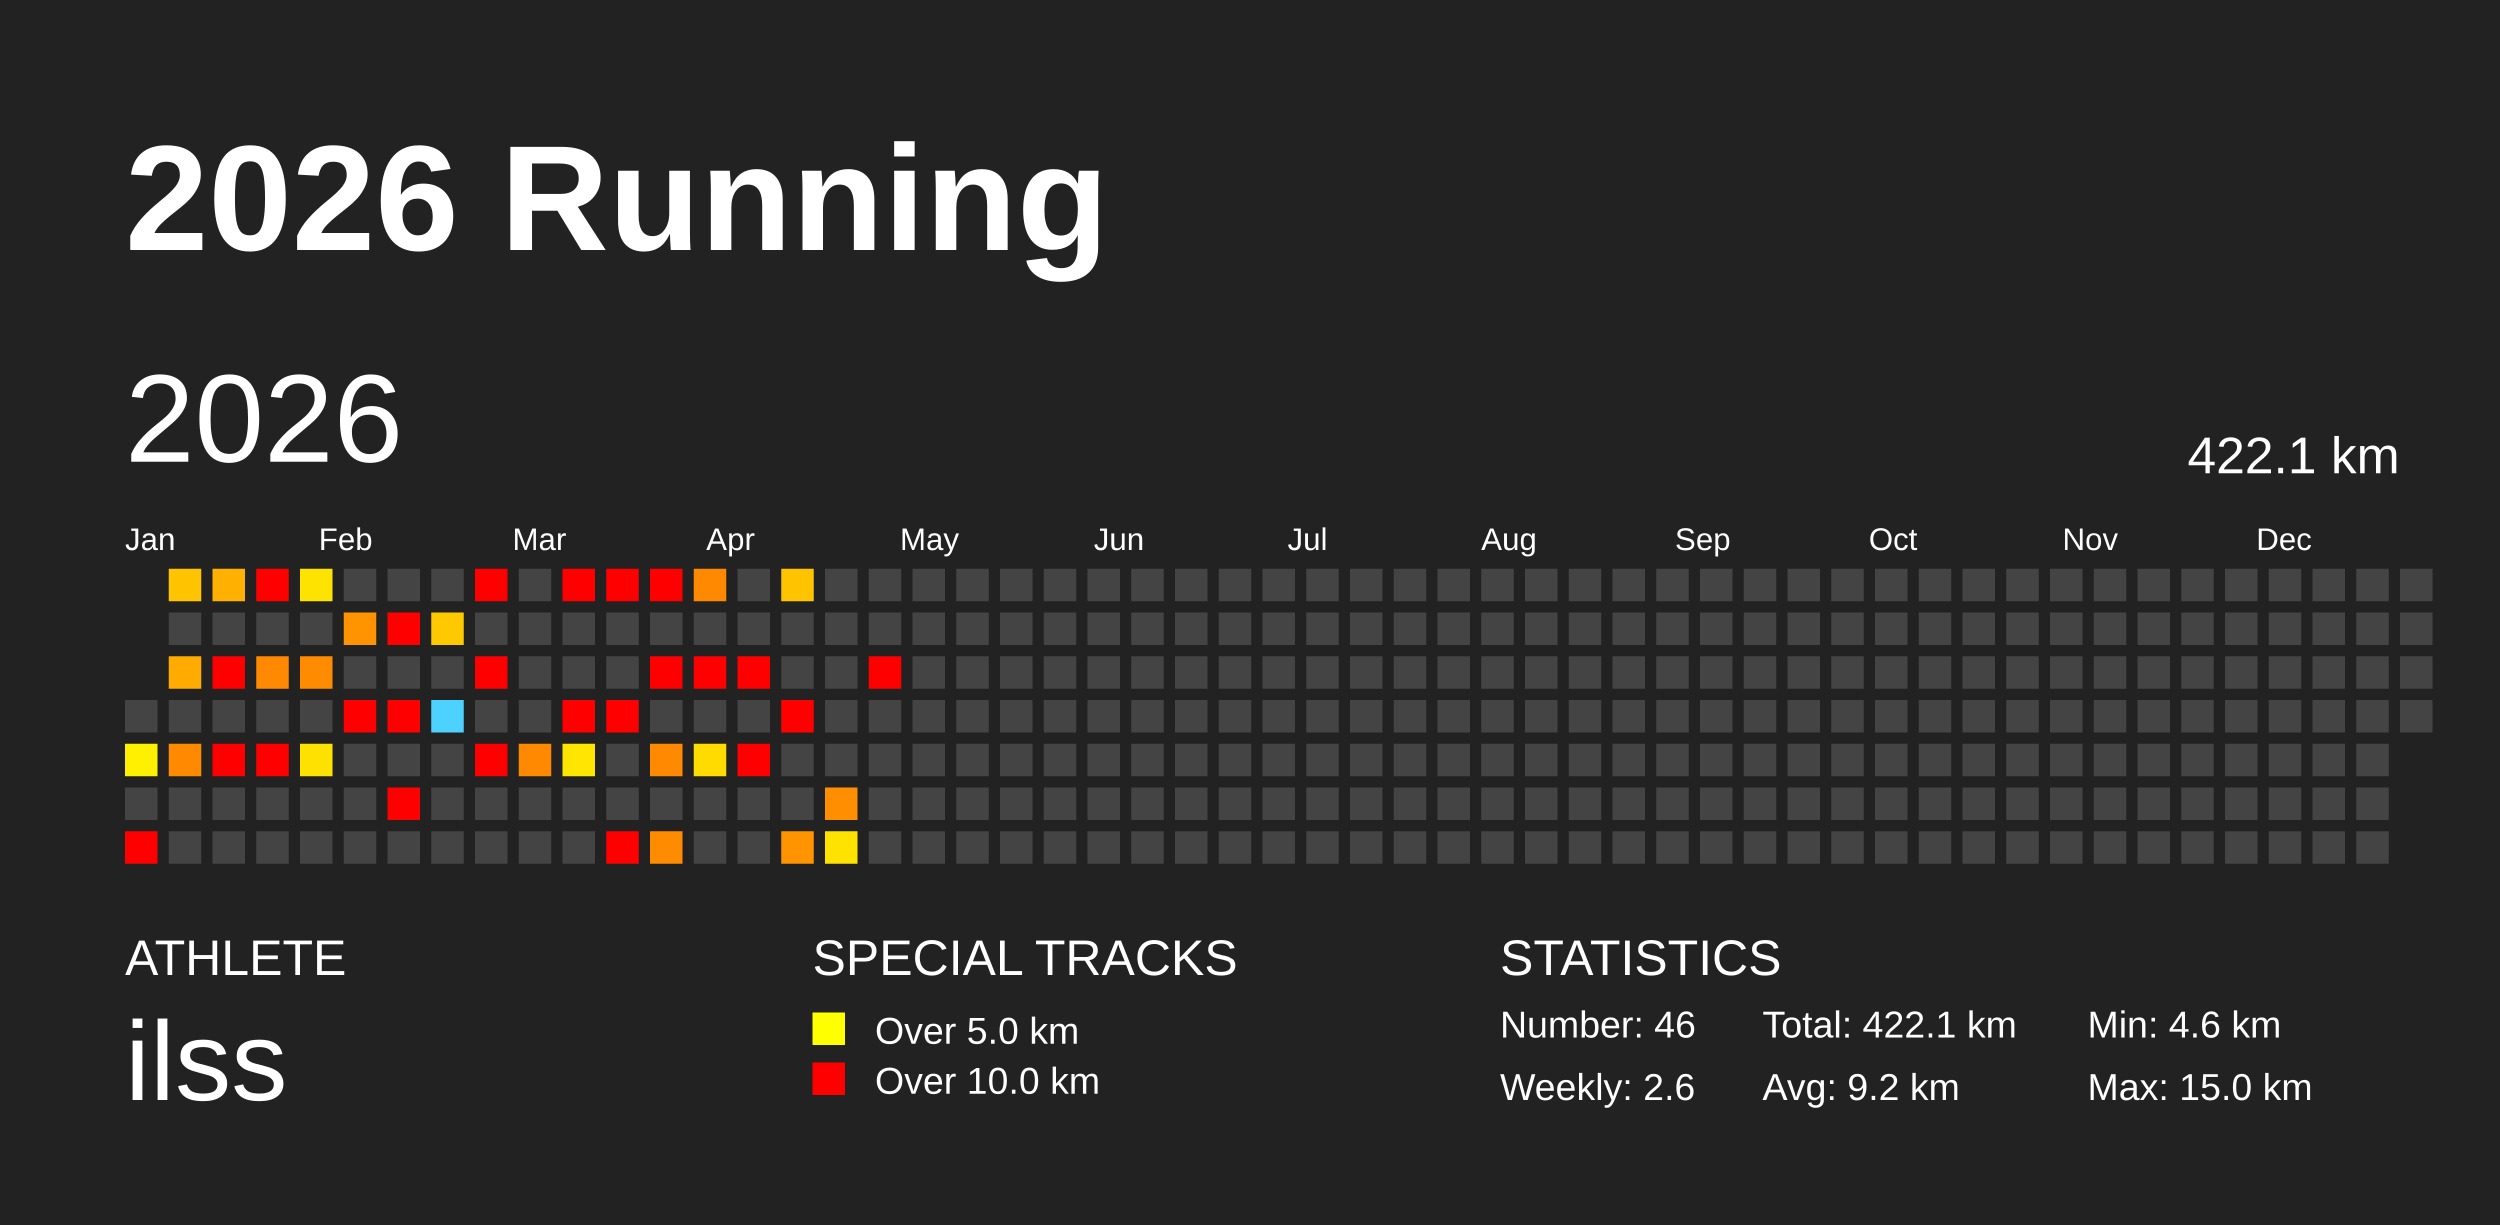
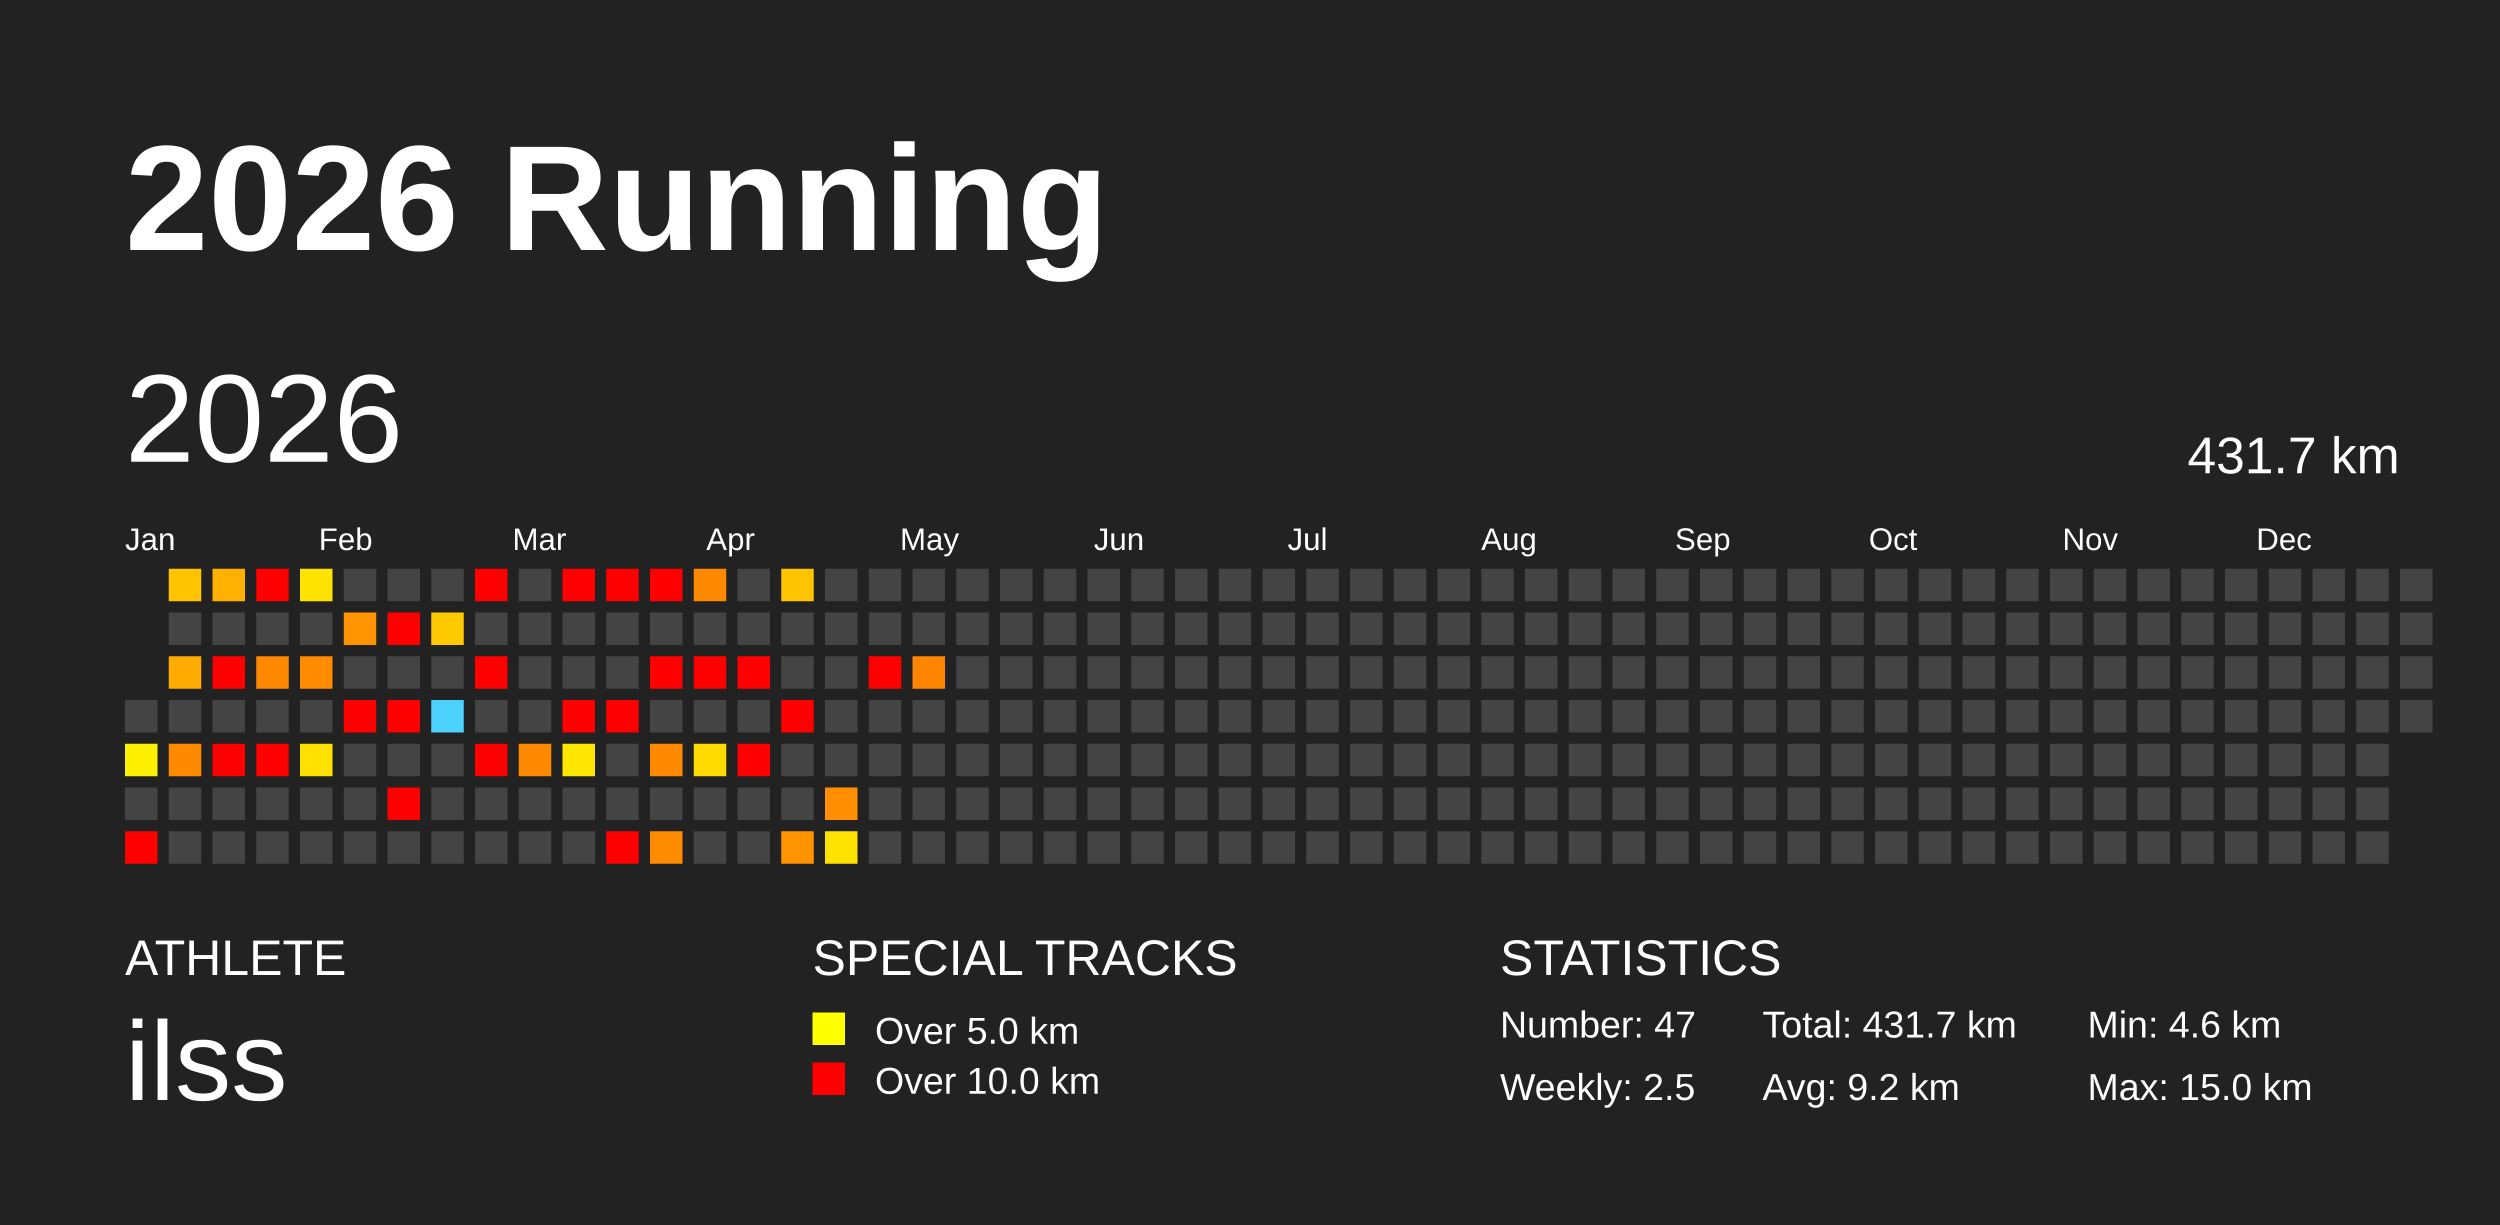
<svg xmlns="http://www.w3.org/2000/svg" baseProfile="full" height="98mm" version="1.1" viewBox="0,0,200,98" width="200mm">
  <defs />
  <rect fill="#222222" height="98" width="200" x="0" y="0" />
  <text fill="#FFFFFF" style="font-size:12px; font-family:Arial; font-weight:bold;" x="10" y="20">2026 Running</text>
  <text fill="#FFFFFF" style="font-size:4px; font-family:Arial" x="10" y="78">ATHLETE</text>
  <text fill="#FFFFFF" style="font-size:9px; font-family:Arial" x="10" y="88">ilss</text>
  <text fill="#FFFFFF" style="font-size:4px; font-family:Arial" x="65" y="78">SPECIAL TRACKS</text>
  <rect fill="yellow" height="2.6" width="2.6" x="65" y="81" />
  <text fill="#FFFFFF" style="font-size:3px; font-family:Arial" x="70" y="83.5">Over 5.0 km</text>
  <rect fill="red" height="2.6" width="2.6" x="65" y="85" />
  <text fill="#FFFFFF" style="font-size:3px; font-family:Arial" x="70" y="87.5">Over 10.0 km</text>
  <text fill="#FFFFFF" style="font-size:4px; font-family:Arial" x="120" y="78">STATISTICS</text>
-   <text fill="#FFFFFF" style="font-size:3px; font-family:Arial" x="120" y="83">Number: 46</text>
-   <text fill="#FFFFFF" style="font-size:3px; font-family:Arial" x="120" y="88">Weekly: 2.6</text>
-   <text fill="#FFFFFF" style="font-size:3px; font-family:Arial" x="141" y="83">Total: 422.1 km</text>
+   <text fill="#FFFFFF" style="font-size:3px; font-family:Arial" x="120" y="83">Number: 47</text>
+   <text fill="#FFFFFF" style="font-size:3px; font-family:Arial" x="120" y="88">Weekly: 2.5</text>
+   <text fill="#FFFFFF" style="font-size:3px; font-family:Arial" x="141" y="83">Total: 431.7 km</text>
  <text fill="#FFFFFF" style="font-size:3px; font-family:Arial" x="141" y="88">Avg: 9.2 km</text>
  <text fill="#FFFFFF" style="font-size:3px; font-family:Arial" x="167" y="83">Min: 4.6 km</text>
  <text fill="#FFFFFF" style="font-size:3px; font-family:Arial" x="167" y="88">Max: 15.0 km</text>
  <text dominant-baseline="hanging" fill="#FFFFFF" style="font-size:10.0px; font-family:Arial;" x="10" y="30">2026</text>
-   <text dominant-baseline="hanging" fill="#FFFFFF" style="font-size:4.125px; font-family:Arial;" x="175" y="35">422.1 km</text>
+   <text dominant-baseline="hanging" fill="#FFFFFF" style="font-size:4.125px; font-family:Arial;" x="175" y="35">431.7 km</text>
  <text fill="#FFFFFF" style="font-size:2.5px; font-family:Arial" x="10.0" y="44">Jan</text>
  <text fill="#FFFFFF" style="font-size:2.5px; font-family:Arial" x="25.5" y="44">Feb</text>
  <text fill="#FFFFFF" style="font-size:2.5px; font-family:Arial" x="41.0" y="44">Mar</text>
  <text fill="#FFFFFF" style="font-size:2.5px; font-family:Arial" x="56.5" y="44">Apr</text>
  <text fill="#FFFFFF" style="font-size:2.5px; font-family:Arial" x="72.0" y="44">May</text>
  <text fill="#FFFFFF" style="font-size:2.5px; font-family:Arial" x="87.5" y="44">Jun</text>
  <text fill="#FFFFFF" style="font-size:2.5px; font-family:Arial" x="103.0" y="44">Jul</text>
  <text fill="#FFFFFF" style="font-size:2.5px; font-family:Arial" x="118.5" y="44">Aug</text>
  <text fill="#FFFFFF" style="font-size:2.5px; font-family:Arial" x="134.0" y="44">Sep</text>
  <text fill="#FFFFFF" style="font-size:2.5px; font-family:Arial" x="149.5" y="44">Oct</text>
  <text fill="#FFFFFF" style="font-size:2.5px; font-family:Arial" x="165.0" y="44">Nov</text>
  <text fill="#FFFFFF" style="font-size:2.5px; font-family:Arial" x="180.5" y="44">Dec</text>
  <rect fill="#444444" height="2.6" width="2.6" x="10.0" y="56.0" />
  <rect fill="#ffef00" height="2.6" width="2.6" x="10.0" y="59.5" />
  <rect fill="#444444" height="2.6" width="2.6" x="10.0" y="63.0" />
  <rect fill="red" height="2.6" width="2.6" x="10.0" y="66.5" />
  <rect fill="#ffc300" height="2.6" width="2.6" x="13.5" y="45.5" />
  <rect fill="#444444" height="2.6" width="2.6" x="13.5" y="49.0" />
  <rect fill="#ffab00" height="2.6" width="2.6" x="13.5" y="52.5" />
  <rect fill="#444444" height="2.6" width="2.6" x="13.5" y="56.0" />
  <rect fill="#ff8a00" height="2.6" width="2.6" x="13.5" y="59.5" />
  <rect fill="#444444" height="2.6" width="2.6" x="13.5" y="63.0" />
  <rect fill="#444444" height="2.6" width="2.6" x="13.5" y="66.5" />
  <rect fill="#ffb000" height="2.6" width="2.6" x="17.0" y="45.5" />
  <rect fill="#444444" height="2.6" width="2.6" x="17.0" y="49.0" />
  <rect fill="red" height="2.6" width="2.6" x="17.0" y="52.5" />
  <rect fill="#444444" height="2.6" width="2.6" x="17.0" y="56.0" />
  <rect fill="red" height="2.6" width="2.6" x="17.0" y="59.5" />
  <rect fill="#444444" height="2.6" width="2.6" x="17.0" y="63.0" />
  <rect fill="#444444" height="2.6" width="2.6" x="17.0" y="66.5" />
  <rect fill="red" height="2.6" width="2.6" x="20.5" y="45.5" />
  <rect fill="#444444" height="2.6" width="2.6" x="20.5" y="49.0" />
  <rect fill="#ff8900" height="2.6" width="2.6" x="20.5" y="52.5" />
  <rect fill="#444444" height="2.6" width="2.6" x="20.5" y="56.0" />
  <rect fill="red" height="2.6" width="2.6" x="20.5" y="59.5" />
  <rect fill="#444444" height="2.6" width="2.6" x="20.5" y="63.0" />
  <rect fill="#444444" height="2.6" width="2.6" x="20.5" y="66.5" />
  <rect fill="#ffe300" height="2.6" width="2.6" x="24.0" y="45.5" />
  <rect fill="#444444" height="2.6" width="2.6" x="24.0" y="49.0" />
  <rect fill="#ff8b00" height="2.6" width="2.6" x="24.0" y="52.5" />
  <rect fill="#444444" height="2.6" width="2.6" x="24.0" y="56.0" />
  <rect fill="#ffe100" height="2.6" width="2.6" x="24.0" y="59.5" />
  <rect fill="#444444" height="2.6" width="2.6" x="24.0" y="63.0" />
  <rect fill="#444444" height="2.6" width="2.6" x="24.0" y="66.5" />
  <rect fill="#444444" height="2.6" width="2.6" x="27.5" y="45.5" />
  <rect fill="#ff9300" height="2.6" width="2.6" x="27.5" y="49.0" />
  <rect fill="#444444" height="2.6" width="2.6" x="27.5" y="52.5" />
  <rect fill="red" height="2.6" width="2.6" x="27.5" y="56.0" />
  <rect fill="#444444" height="2.6" width="2.6" x="27.5" y="59.5" />
  <rect fill="#444444" height="2.6" width="2.6" x="27.5" y="63.0" />
  <rect fill="#444444" height="2.6" width="2.6" x="27.5" y="66.5" />
  <rect fill="#444444" height="2.6" width="2.6" x="31.0" y="45.5" />
  <rect fill="red" height="2.6" width="2.6" x="31.0" y="49.0" />
  <rect fill="#444444" height="2.6" width="2.6" x="31.0" y="52.5" />
  <rect fill="red" height="2.6" width="2.6" x="31.0" y="56.0" />
  <rect fill="#444444" height="2.6" width="2.6" x="31.0" y="59.5" />
  <rect fill="red" height="2.6" width="2.6" x="31.0" y="63.0" />
  <rect fill="#444444" height="2.6" width="2.6" x="31.0" y="66.5" />
  <rect fill="#444444" height="2.6" width="2.6" x="34.5" y="45.5" />
  <rect fill="#ffc900" height="2.6" width="2.6" x="34.5" y="49.0" />
  <rect fill="#444444" height="2.6" width="2.6" x="34.5" y="52.5" />
  <rect fill="#4dd2ff" height="2.6" width="2.6" x="34.5" y="56.0" />
  <rect fill="#444444" height="2.6" width="2.6" x="34.5" y="59.5" />
  <rect fill="#444444" height="2.6" width="2.6" x="34.5" y="63.0" />
  <rect fill="#444444" height="2.6" width="2.6" x="34.5" y="66.5" />
  <rect fill="red" height="2.6" width="2.6" x="38.0" y="45.5" />
  <rect fill="#444444" height="2.6" width="2.6" x="38.0" y="49.0" />
  <rect fill="red" height="2.6" width="2.6" x="38.0" y="52.5" />
  <rect fill="#444444" height="2.6" width="2.6" x="38.0" y="56.0" />
  <rect fill="red" height="2.6" width="2.6" x="38.0" y="59.5" />
  <rect fill="#444444" height="2.6" width="2.6" x="38.0" y="63.0" />
  <rect fill="#444444" height="2.6" width="2.6" x="38.0" y="66.5" />
  <rect fill="#444444" height="2.6" width="2.6" x="41.5" y="45.5" />
  <rect fill="#444444" height="2.6" width="2.6" x="41.5" y="49.0" />
  <rect fill="#444444" height="2.6" width="2.6" x="41.5" y="52.5" />
  <rect fill="#444444" height="2.6" width="2.6" x="41.5" y="56.0" />
  <rect fill="#ff8900" height="2.6" width="2.6" x="41.5" y="59.5" />
  <rect fill="#444444" height="2.6" width="2.6" x="41.5" y="63.0" />
  <rect fill="#444444" height="2.6" width="2.6" x="41.5" y="66.5" />
  <rect fill="red" height="2.6" width="2.6" x="45.0" y="45.5" />
  <rect fill="#444444" height="2.6" width="2.6" x="45.0" y="49.0" />
  <rect fill="#444444" height="2.6" width="2.6" x="45.0" y="52.5" />
  <rect fill="red" height="2.6" width="2.6" x="45.0" y="56.0" />
  <rect fill="#ffe500" height="2.6" width="2.6" x="45.0" y="59.5" />
  <rect fill="#444444" height="2.6" width="2.6" x="45.0" y="63.0" />
  <rect fill="#444444" height="2.6" width="2.6" x="45.0" y="66.5" />
  <rect fill="red" height="2.6" width="2.6" x="48.5" y="45.5" />
  <rect fill="#444444" height="2.6" width="2.6" x="48.5" y="49.0" />
  <rect fill="#444444" height="2.6" width="2.6" x="48.5" y="52.5" />
  <rect fill="red" height="2.6" width="2.6" x="48.5" y="56.0" />
  <rect fill="#444444" height="2.6" width="2.6" x="48.5" y="59.5" />
  <rect fill="#444444" height="2.6" width="2.6" x="48.5" y="63.0" />
  <rect fill="red" height="2.6" width="2.6" x="48.5" y="66.5" />
  <rect fill="red" height="2.6" width="2.6" x="52.0" y="45.5" />
  <rect fill="#444444" height="2.6" width="2.6" x="52.0" y="49.0" />
  <rect fill="red" height="2.6" width="2.6" x="52.0" y="52.5" />
  <rect fill="#444444" height="2.6" width="2.6" x="52.0" y="56.0" />
  <rect fill="#ff8900" height="2.6" width="2.6" x="52.0" y="59.5" />
  <rect fill="#444444" height="2.6" width="2.6" x="52.0" y="63.0" />
  <rect fill="#ff8c00" height="2.6" width="2.6" x="52.0" y="66.5" />
  <rect fill="#ff8900" height="2.6" width="2.6" x="55.5" y="45.5" />
  <rect fill="#444444" height="2.6" width="2.6" x="55.5" y="49.0" />
  <rect fill="red" height="2.6" width="2.6" x="55.5" y="52.5" />
  <rect fill="#444444" height="2.6" width="2.6" x="55.5" y="56.0" />
  <rect fill="#ffdb00" height="2.6" width="2.6" x="55.5" y="59.5" />
  <rect fill="#444444" height="2.6" width="2.6" x="55.5" y="63.0" />
  <rect fill="#444444" height="2.6" width="2.6" x="55.5" y="66.5" />
  <rect fill="#444444" height="2.6" width="2.6" x="59.0" y="45.5" />
  <rect fill="#444444" height="2.6" width="2.6" x="59.0" y="49.0" />
  <rect fill="red" height="2.6" width="2.6" x="59.0" y="52.5" />
  <rect fill="#444444" height="2.6" width="2.6" x="59.0" y="56.0" />
  <rect fill="red" height="2.6" width="2.6" x="59.0" y="59.5" />
  <rect fill="#444444" height="2.6" width="2.6" x="59.0" y="63.0" />
  <rect fill="#444444" height="2.6" width="2.6" x="59.0" y="66.5" />
  <rect fill="#ffc300" height="2.6" width="2.6" x="62.5" y="45.5" />
  <rect fill="#444444" height="2.6" width="2.6" x="62.5" y="49.0" />
  <rect fill="#444444" height="2.6" width="2.6" x="62.5" y="52.5" />
  <rect fill="red" height="2.6" width="2.6" x="62.5" y="56.0" />
  <rect fill="#444444" height="2.6" width="2.6" x="62.5" y="59.5" />
  <rect fill="#444444" height="2.6" width="2.6" x="62.5" y="63.0" />
  <rect fill="#ff9300" height="2.6" width="2.6" x="62.5" y="66.5" />
  <rect fill="#444444" height="2.6" width="2.6" x="66.0" y="45.5" />
  <rect fill="#444444" height="2.6" width="2.6" x="66.0" y="49.0" />
  <rect fill="#444444" height="2.6" width="2.6" x="66.0" y="52.5" />
  <rect fill="#444444" height="2.6" width="2.6" x="66.0" y="56.0" />
  <rect fill="#444444" height="2.6" width="2.6" x="66.0" y="59.5" />
  <rect fill="#ff8e00" height="2.6" width="2.6" x="66.0" y="63.0" />
  <rect fill="#ffe300" height="2.6" width="2.6" x="66.0" y="66.5" />
  <rect fill="#444444" height="2.6" width="2.6" x="69.5" y="45.5" />
  <rect fill="#444444" height="2.6" width="2.6" x="69.5" y="49.0" />
  <rect fill="red" height="2.6" width="2.6" x="69.5" y="52.5" />
  <rect fill="#444444" height="2.6" width="2.6" x="69.5" y="56.0" />
  <rect fill="#444444" height="2.6" width="2.6" x="69.5" y="59.5" />
  <rect fill="#444444" height="2.6" width="2.6" x="69.5" y="63.0" />
  <rect fill="#444444" height="2.6" width="2.6" x="69.5" y="66.5" />
  <rect fill="#444444" height="2.6" width="2.6" x="73.0" y="45.5" />
  <rect fill="#444444" height="2.6" width="2.6" x="73.0" y="49.0" />
-   <rect fill="#444444" height="2.6" width="2.6" x="73.0" y="52.5" />
+   <rect fill="#ff8600" height="2.6" width="2.6" x="73.0" y="52.5" />
  <rect fill="#444444" height="2.6" width="2.6" x="73.0" y="56.0" />
  <rect fill="#444444" height="2.6" width="2.6" x="73.0" y="59.5" />
  <rect fill="#444444" height="2.6" width="2.6" x="73.0" y="63.0" />
  <rect fill="#444444" height="2.6" width="2.6" x="73.0" y="66.5" />
  <rect fill="#444444" height="2.6" width="2.6" x="76.5" y="45.5" />
  <rect fill="#444444" height="2.6" width="2.6" x="76.5" y="49.0" />
  <rect fill="#444444" height="2.6" width="2.6" x="76.5" y="52.5" />
  <rect fill="#444444" height="2.6" width="2.6" x="76.5" y="56.0" />
  <rect fill="#444444" height="2.6" width="2.6" x="76.5" y="59.5" />
  <rect fill="#444444" height="2.6" width="2.6" x="76.5" y="63.0" />
  <rect fill="#444444" height="2.6" width="2.6" x="76.5" y="66.5" />
  <rect fill="#444444" height="2.6" width="2.6" x="80.0" y="45.5" />
  <rect fill="#444444" height="2.6" width="2.6" x="80.0" y="49.0" />
  <rect fill="#444444" height="2.6" width="2.6" x="80.0" y="52.5" />
  <rect fill="#444444" height="2.6" width="2.6" x="80.0" y="56.0" />
  <rect fill="#444444" height="2.6" width="2.6" x="80.0" y="59.5" />
  <rect fill="#444444" height="2.6" width="2.6" x="80.0" y="63.0" />
  <rect fill="#444444" height="2.6" width="2.6" x="80.0" y="66.5" />
  <rect fill="#444444" height="2.6" width="2.6" x="83.5" y="45.5" />
  <rect fill="#444444" height="2.6" width="2.6" x="83.5" y="49.0" />
  <rect fill="#444444" height="2.6" width="2.6" x="83.5" y="52.5" />
  <rect fill="#444444" height="2.6" width="2.6" x="83.5" y="56.0" />
  <rect fill="#444444" height="2.6" width="2.6" x="83.5" y="59.5" />
  <rect fill="#444444" height="2.6" width="2.6" x="83.5" y="63.0" />
  <rect fill="#444444" height="2.6" width="2.6" x="83.5" y="66.5" />
  <rect fill="#444444" height="2.6" width="2.6" x="87.0" y="45.5" />
  <rect fill="#444444" height="2.6" width="2.6" x="87.0" y="49.0" />
  <rect fill="#444444" height="2.6" width="2.6" x="87.0" y="52.5" />
  <rect fill="#444444" height="2.6" width="2.6" x="87.0" y="56.0" />
  <rect fill="#444444" height="2.6" width="2.6" x="87.0" y="59.5" />
  <rect fill="#444444" height="2.6" width="2.6" x="87.0" y="63.0" />
  <rect fill="#444444" height="2.6" width="2.6" x="87.0" y="66.5" />
  <rect fill="#444444" height="2.6" width="2.6" x="90.5" y="45.5" />
  <rect fill="#444444" height="2.6" width="2.6" x="90.5" y="49.0" />
  <rect fill="#444444" height="2.6" width="2.6" x="90.5" y="52.5" />
  <rect fill="#444444" height="2.6" width="2.6" x="90.5" y="56.0" />
  <rect fill="#444444" height="2.6" width="2.6" x="90.5" y="59.5" />
  <rect fill="#444444" height="2.6" width="2.6" x="90.5" y="63.0" />
  <rect fill="#444444" height="2.6" width="2.6" x="90.5" y="66.5" />
  <rect fill="#444444" height="2.6" width="2.6" x="94.0" y="45.5" />
  <rect fill="#444444" height="2.6" width="2.6" x="94.0" y="49.0" />
  <rect fill="#444444" height="2.6" width="2.6" x="94.0" y="52.5" />
  <rect fill="#444444" height="2.6" width="2.6" x="94.0" y="56.0" />
  <rect fill="#444444" height="2.6" width="2.6" x="94.0" y="59.5" />
  <rect fill="#444444" height="2.6" width="2.6" x="94.0" y="63.0" />
  <rect fill="#444444" height="2.6" width="2.6" x="94.0" y="66.5" />
  <rect fill="#444444" height="2.6" width="2.6" x="97.5" y="45.5" />
  <rect fill="#444444" height="2.6" width="2.6" x="97.5" y="49.0" />
  <rect fill="#444444" height="2.6" width="2.6" x="97.5" y="52.5" />
  <rect fill="#444444" height="2.6" width="2.6" x="97.5" y="56.0" />
  <rect fill="#444444" height="2.6" width="2.6" x="97.5" y="59.5" />
  <rect fill="#444444" height="2.6" width="2.6" x="97.5" y="63.0" />
  <rect fill="#444444" height="2.6" width="2.6" x="97.5" y="66.5" />
  <rect fill="#444444" height="2.6" width="2.6" x="101.0" y="45.5" />
  <rect fill="#444444" height="2.6" width="2.6" x="101.0" y="49.0" />
  <rect fill="#444444" height="2.6" width="2.6" x="101.0" y="52.5" />
  <rect fill="#444444" height="2.6" width="2.6" x="101.0" y="56.0" />
  <rect fill="#444444" height="2.6" width="2.6" x="101.0" y="59.5" />
  <rect fill="#444444" height="2.6" width="2.6" x="101.0" y="63.0" />
  <rect fill="#444444" height="2.6" width="2.6" x="101.0" y="66.5" />
  <rect fill="#444444" height="2.6" width="2.6" x="104.5" y="45.5" />
  <rect fill="#444444" height="2.6" width="2.6" x="104.5" y="49.0" />
  <rect fill="#444444" height="2.6" width="2.6" x="104.5" y="52.5" />
  <rect fill="#444444" height="2.6" width="2.6" x="104.5" y="56.0" />
  <rect fill="#444444" height="2.6" width="2.6" x="104.5" y="59.5" />
  <rect fill="#444444" height="2.6" width="2.6" x="104.5" y="63.0" />
  <rect fill="#444444" height="2.6" width="2.6" x="104.5" y="66.5" />
  <rect fill="#444444" height="2.6" width="2.6" x="108.0" y="45.5" />
  <rect fill="#444444" height="2.6" width="2.6" x="108.0" y="49.0" />
  <rect fill="#444444" height="2.6" width="2.6" x="108.0" y="52.5" />
  <rect fill="#444444" height="2.6" width="2.6" x="108.0" y="56.0" />
  <rect fill="#444444" height="2.6" width="2.6" x="108.0" y="59.5" />
  <rect fill="#444444" height="2.6" width="2.6" x="108.0" y="63.0" />
  <rect fill="#444444" height="2.6" width="2.6" x="108.0" y="66.5" />
  <rect fill="#444444" height="2.6" width="2.6" x="111.5" y="45.5" />
  <rect fill="#444444" height="2.6" width="2.6" x="111.5" y="49.0" />
  <rect fill="#444444" height="2.6" width="2.6" x="111.5" y="52.5" />
  <rect fill="#444444" height="2.6" width="2.6" x="111.5" y="56.0" />
  <rect fill="#444444" height="2.6" width="2.6" x="111.5" y="59.5" />
  <rect fill="#444444" height="2.6" width="2.6" x="111.5" y="63.0" />
  <rect fill="#444444" height="2.6" width="2.6" x="111.5" y="66.5" />
  <rect fill="#444444" height="2.6" width="2.6" x="115.0" y="45.5" />
  <rect fill="#444444" height="2.6" width="2.6" x="115.0" y="49.0" />
  <rect fill="#444444" height="2.6" width="2.6" x="115.0" y="52.5" />
  <rect fill="#444444" height="2.6" width="2.6" x="115.0" y="56.0" />
  <rect fill="#444444" height="2.6" width="2.6" x="115.0" y="59.5" />
  <rect fill="#444444" height="2.6" width="2.6" x="115.0" y="63.0" />
  <rect fill="#444444" height="2.6" width="2.6" x="115.0" y="66.5" />
  <rect fill="#444444" height="2.6" width="2.6" x="118.5" y="45.5" />
  <rect fill="#444444" height="2.6" width="2.6" x="118.5" y="49.0" />
  <rect fill="#444444" height="2.6" width="2.6" x="118.5" y="52.5" />
  <rect fill="#444444" height="2.6" width="2.6" x="118.5" y="56.0" />
  <rect fill="#444444" height="2.6" width="2.6" x="118.5" y="59.5" />
  <rect fill="#444444" height="2.6" width="2.6" x="118.5" y="63.0" />
  <rect fill="#444444" height="2.6" width="2.6" x="118.5" y="66.5" />
  <rect fill="#444444" height="2.6" width="2.6" x="122.0" y="45.5" />
  <rect fill="#444444" height="2.6" width="2.6" x="122.0" y="49.0" />
  <rect fill="#444444" height="2.6" width="2.6" x="122.0" y="52.5" />
  <rect fill="#444444" height="2.6" width="2.6" x="122.0" y="56.0" />
  <rect fill="#444444" height="2.6" width="2.6" x="122.0" y="59.5" />
  <rect fill="#444444" height="2.6" width="2.6" x="122.0" y="63.0" />
  <rect fill="#444444" height="2.6" width="2.6" x="122.0" y="66.5" />
  <rect fill="#444444" height="2.6" width="2.6" x="125.5" y="45.5" />
  <rect fill="#444444" height="2.6" width="2.6" x="125.5" y="49.0" />
  <rect fill="#444444" height="2.6" width="2.6" x="125.5" y="52.5" />
  <rect fill="#444444" height="2.6" width="2.6" x="125.5" y="56.0" />
  <rect fill="#444444" height="2.6" width="2.6" x="125.5" y="59.5" />
  <rect fill="#444444" height="2.6" width="2.6" x="125.5" y="63.0" />
  <rect fill="#444444" height="2.6" width="2.6" x="125.5" y="66.5" />
  <rect fill="#444444" height="2.6" width="2.6" x="129.0" y="45.5" />
  <rect fill="#444444" height="2.6" width="2.6" x="129.0" y="49.0" />
  <rect fill="#444444" height="2.6" width="2.6" x="129.0" y="52.5" />
  <rect fill="#444444" height="2.6" width="2.6" x="129.0" y="56.0" />
  <rect fill="#444444" height="2.6" width="2.6" x="129.0" y="59.5" />
  <rect fill="#444444" height="2.6" width="2.6" x="129.0" y="63.0" />
  <rect fill="#444444" height="2.6" width="2.6" x="129.0" y="66.5" />
  <rect fill="#444444" height="2.6" width="2.6" x="132.5" y="45.5" />
  <rect fill="#444444" height="2.6" width="2.6" x="132.5" y="49.0" />
  <rect fill="#444444" height="2.6" width="2.6" x="132.5" y="52.5" />
  <rect fill="#444444" height="2.6" width="2.6" x="132.5" y="56.0" />
  <rect fill="#444444" height="2.6" width="2.6" x="132.5" y="59.5" />
  <rect fill="#444444" height="2.6" width="2.6" x="132.5" y="63.0" />
  <rect fill="#444444" height="2.6" width="2.6" x="132.5" y="66.5" />
  <rect fill="#444444" height="2.6" width="2.6" x="136.0" y="45.5" />
  <rect fill="#444444" height="2.6" width="2.6" x="136.0" y="49.0" />
  <rect fill="#444444" height="2.6" width="2.6" x="136.0" y="52.5" />
  <rect fill="#444444" height="2.6" width="2.6" x="136.0" y="56.0" />
  <rect fill="#444444" height="2.6" width="2.6" x="136.0" y="59.5" />
  <rect fill="#444444" height="2.6" width="2.6" x="136.0" y="63.0" />
  <rect fill="#444444" height="2.6" width="2.6" x="136.0" y="66.5" />
  <rect fill="#444444" height="2.6" width="2.6" x="139.5" y="45.5" />
  <rect fill="#444444" height="2.6" width="2.6" x="139.5" y="49.0" />
  <rect fill="#444444" height="2.6" width="2.6" x="139.5" y="52.5" />
  <rect fill="#444444" height="2.6" width="2.6" x="139.5" y="56.0" />
  <rect fill="#444444" height="2.6" width="2.6" x="139.5" y="59.5" />
  <rect fill="#444444" height="2.6" width="2.6" x="139.5" y="63.0" />
  <rect fill="#444444" height="2.6" width="2.6" x="139.5" y="66.5" />
  <rect fill="#444444" height="2.6" width="2.6" x="143.0" y="45.5" />
  <rect fill="#444444" height="2.6" width="2.6" x="143.0" y="49.0" />
  <rect fill="#444444" height="2.6" width="2.6" x="143.0" y="52.5" />
  <rect fill="#444444" height="2.6" width="2.6" x="143.0" y="56.0" />
  <rect fill="#444444" height="2.6" width="2.6" x="143.0" y="59.5" />
  <rect fill="#444444" height="2.6" width="2.6" x="143.0" y="63.0" />
  <rect fill="#444444" height="2.6" width="2.6" x="143.0" y="66.5" />
  <rect fill="#444444" height="2.6" width="2.6" x="146.5" y="45.5" />
  <rect fill="#444444" height="2.6" width="2.6" x="146.5" y="49.0" />
  <rect fill="#444444" height="2.6" width="2.6" x="146.5" y="52.5" />
  <rect fill="#444444" height="2.6" width="2.6" x="146.5" y="56.0" />
  <rect fill="#444444" height="2.6" width="2.6" x="146.5" y="59.5" />
  <rect fill="#444444" height="2.6" width="2.6" x="146.5" y="63.0" />
  <rect fill="#444444" height="2.6" width="2.6" x="146.5" y="66.5" />
  <rect fill="#444444" height="2.6" width="2.6" x="150.0" y="45.5" />
  <rect fill="#444444" height="2.6" width="2.6" x="150.0" y="49.0" />
  <rect fill="#444444" height="2.6" width="2.6" x="150.0" y="52.5" />
  <rect fill="#444444" height="2.6" width="2.6" x="150.0" y="56.0" />
  <rect fill="#444444" height="2.6" width="2.6" x="150.0" y="59.5" />
  <rect fill="#444444" height="2.6" width="2.6" x="150.0" y="63.0" />
  <rect fill="#444444" height="2.6" width="2.6" x="150.0" y="66.5" />
  <rect fill="#444444" height="2.6" width="2.6" x="153.5" y="45.5" />
  <rect fill="#444444" height="2.6" width="2.6" x="153.5" y="49.0" />
  <rect fill="#444444" height="2.6" width="2.6" x="153.5" y="52.5" />
  <rect fill="#444444" height="2.6" width="2.6" x="153.5" y="56.0" />
  <rect fill="#444444" height="2.6" width="2.6" x="153.5" y="59.5" />
  <rect fill="#444444" height="2.6" width="2.6" x="153.5" y="63.0" />
  <rect fill="#444444" height="2.6" width="2.6" x="153.5" y="66.5" />
  <rect fill="#444444" height="2.6" width="2.6" x="157.0" y="45.5" />
  <rect fill="#444444" height="2.6" width="2.6" x="157.0" y="49.0" />
  <rect fill="#444444" height="2.6" width="2.6" x="157.0" y="52.5" />
  <rect fill="#444444" height="2.6" width="2.6" x="157.0" y="56.0" />
  <rect fill="#444444" height="2.6" width="2.6" x="157.0" y="59.5" />
  <rect fill="#444444" height="2.6" width="2.6" x="157.0" y="63.0" />
  <rect fill="#444444" height="2.6" width="2.6" x="157.0" y="66.5" />
  <rect fill="#444444" height="2.6" width="2.6" x="160.5" y="45.5" />
  <rect fill="#444444" height="2.6" width="2.6" x="160.5" y="49.0" />
  <rect fill="#444444" height="2.6" width="2.6" x="160.5" y="52.5" />
  <rect fill="#444444" height="2.6" width="2.6" x="160.5" y="56.0" />
  <rect fill="#444444" height="2.6" width="2.6" x="160.5" y="59.5" />
  <rect fill="#444444" height="2.6" width="2.6" x="160.5" y="63.0" />
  <rect fill="#444444" height="2.6" width="2.6" x="160.5" y="66.5" />
  <rect fill="#444444" height="2.6" width="2.6" x="164.0" y="45.5" />
  <rect fill="#444444" height="2.6" width="2.6" x="164.0" y="49.0" />
  <rect fill="#444444" height="2.6" width="2.6" x="164.0" y="52.5" />
  <rect fill="#444444" height="2.6" width="2.6" x="164.0" y="56.0" />
  <rect fill="#444444" height="2.6" width="2.6" x="164.0" y="59.5" />
  <rect fill="#444444" height="2.6" width="2.6" x="164.0" y="63.0" />
  <rect fill="#444444" height="2.6" width="2.6" x="164.0" y="66.5" />
  <rect fill="#444444" height="2.6" width="2.6" x="167.5" y="45.5" />
  <rect fill="#444444" height="2.6" width="2.6" x="167.5" y="49.0" />
  <rect fill="#444444" height="2.6" width="2.6" x="167.5" y="52.5" />
  <rect fill="#444444" height="2.6" width="2.6" x="167.5" y="56.0" />
  <rect fill="#444444" height="2.6" width="2.6" x="167.5" y="59.5" />
  <rect fill="#444444" height="2.6" width="2.6" x="167.5" y="63.0" />
  <rect fill="#444444" height="2.6" width="2.6" x="167.5" y="66.5" />
  <rect fill="#444444" height="2.6" width="2.6" x="171.0" y="45.5" />
  <rect fill="#444444" height="2.6" width="2.6" x="171.0" y="49.0" />
  <rect fill="#444444" height="2.6" width="2.6" x="171.0" y="52.5" />
  <rect fill="#444444" height="2.6" width="2.6" x="171.0" y="56.0" />
  <rect fill="#444444" height="2.6" width="2.6" x="171.0" y="59.5" />
  <rect fill="#444444" height="2.6" width="2.6" x="171.0" y="63.0" />
  <rect fill="#444444" height="2.6" width="2.6" x="171.0" y="66.5" />
  <rect fill="#444444" height="2.6" width="2.6" x="174.5" y="45.5" />
  <rect fill="#444444" height="2.6" width="2.6" x="174.5" y="49.0" />
  <rect fill="#444444" height="2.6" width="2.6" x="174.5" y="52.5" />
  <rect fill="#444444" height="2.6" width="2.6" x="174.5" y="56.0" />
  <rect fill="#444444" height="2.6" width="2.6" x="174.5" y="59.5" />
  <rect fill="#444444" height="2.6" width="2.6" x="174.5" y="63.0" />
  <rect fill="#444444" height="2.6" width="2.6" x="174.5" y="66.5" />
  <rect fill="#444444" height="2.6" width="2.6" x="178.0" y="45.5" />
  <rect fill="#444444" height="2.6" width="2.6" x="178.0" y="49.0" />
  <rect fill="#444444" height="2.6" width="2.6" x="178.0" y="52.5" />
  <rect fill="#444444" height="2.6" width="2.6" x="178.0" y="56.0" />
  <rect fill="#444444" height="2.6" width="2.6" x="178.0" y="59.5" />
  <rect fill="#444444" height="2.6" width="2.6" x="178.0" y="63.0" />
  <rect fill="#444444" height="2.6" width="2.6" x="178.0" y="66.5" />
  <rect fill="#444444" height="2.6" width="2.6" x="181.5" y="45.5" />
  <rect fill="#444444" height="2.6" width="2.6" x="181.5" y="49.0" />
  <rect fill="#444444" height="2.6" width="2.6" x="181.5" y="52.5" />
  <rect fill="#444444" height="2.6" width="2.6" x="181.5" y="56.0" />
  <rect fill="#444444" height="2.6" width="2.6" x="181.5" y="59.5" />
  <rect fill="#444444" height="2.6" width="2.6" x="181.5" y="63.0" />
  <rect fill="#444444" height="2.6" width="2.6" x="181.5" y="66.5" />
  <rect fill="#444444" height="2.6" width="2.6" x="185.0" y="45.5" />
  <rect fill="#444444" height="2.6" width="2.6" x="185.0" y="49.0" />
  <rect fill="#444444" height="2.6" width="2.6" x="185.0" y="52.5" />
  <rect fill="#444444" height="2.6" width="2.6" x="185.0" y="56.0" />
  <rect fill="#444444" height="2.6" width="2.6" x="185.0" y="59.5" />
  <rect fill="#444444" height="2.6" width="2.6" x="185.0" y="63.0" />
  <rect fill="#444444" height="2.6" width="2.6" x="185.0" y="66.5" />
  <rect fill="#444444" height="2.6" width="2.6" x="188.5" y="45.5" />
  <rect fill="#444444" height="2.6" width="2.6" x="188.5" y="49.0" />
  <rect fill="#444444" height="2.6" width="2.6" x="188.5" y="52.5" />
  <rect fill="#444444" height="2.6" width="2.6" x="188.5" y="56.0" />
  <rect fill="#444444" height="2.6" width="2.6" x="188.5" y="59.5" />
  <rect fill="#444444" height="2.6" width="2.6" x="188.5" y="63.0" />
  <rect fill="#444444" height="2.6" width="2.6" x="188.5" y="66.5" />
  <rect fill="#444444" height="2.6" width="2.6" x="192.0" y="45.5" />
  <rect fill="#444444" height="2.6" width="2.6" x="192.0" y="49.0" />
  <rect fill="#444444" height="2.6" width="2.6" x="192.0" y="52.5" />
  <rect fill="#444444" height="2.6" width="2.6" x="192.0" y="56.0" />
</svg>
